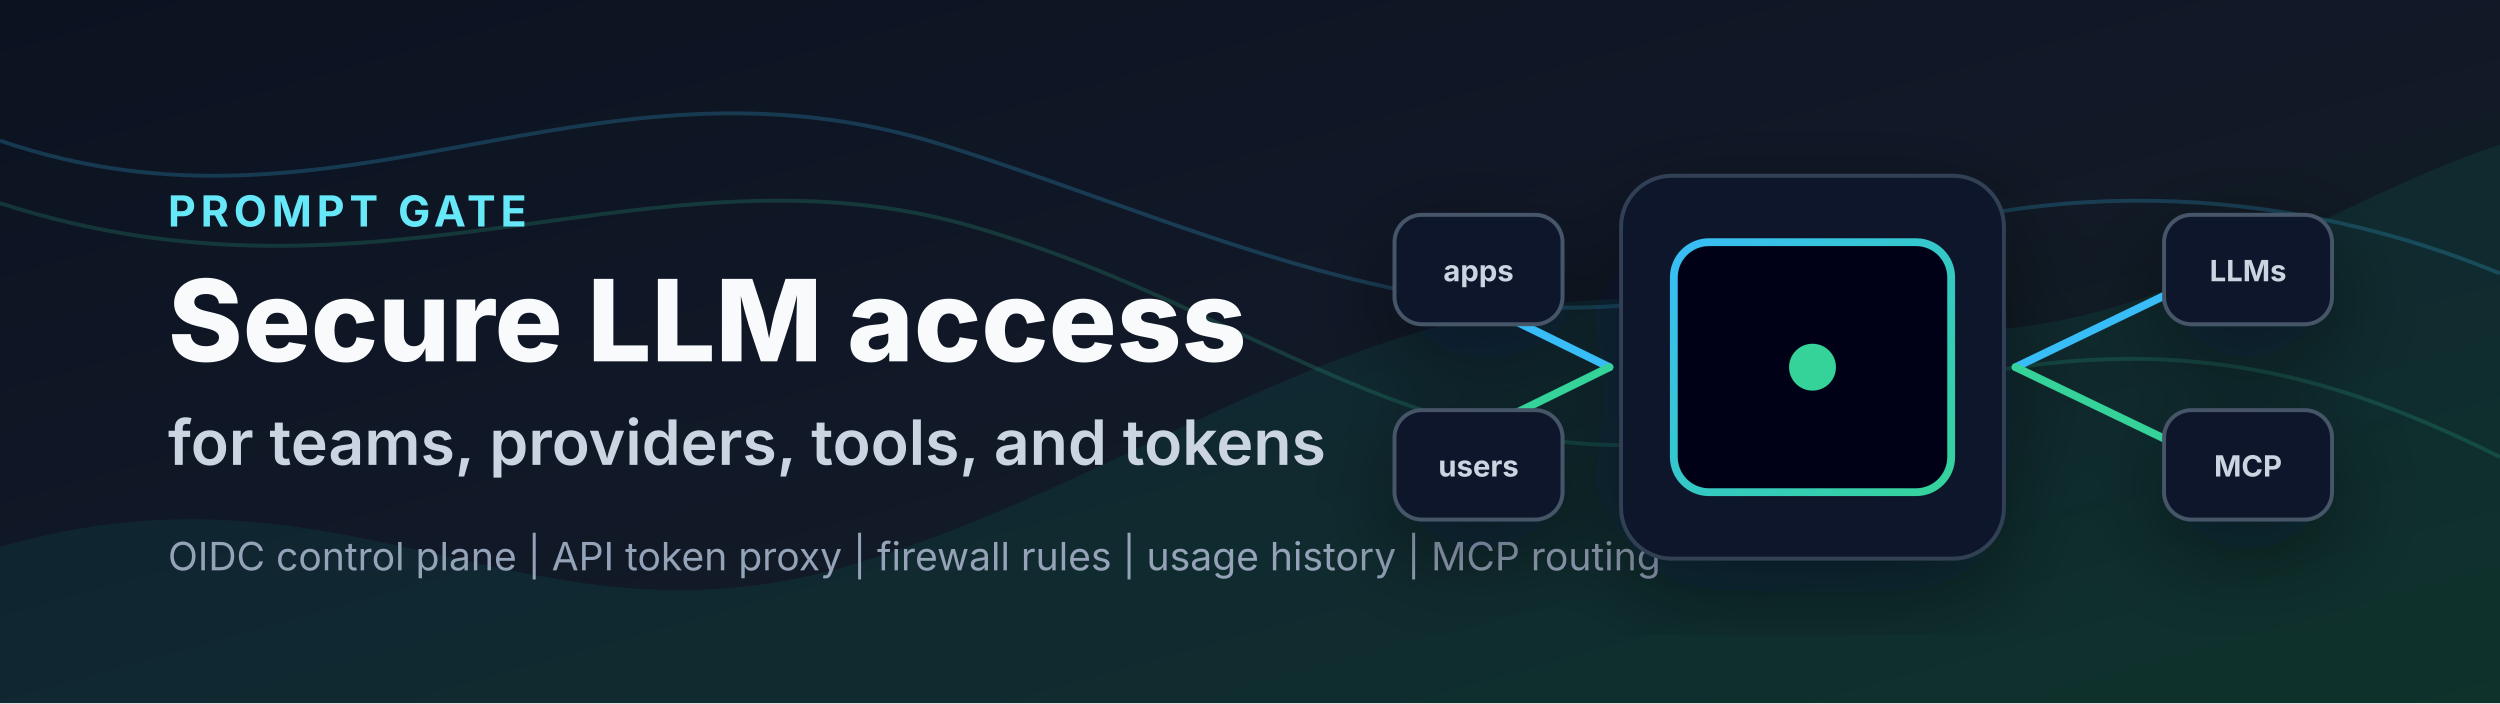
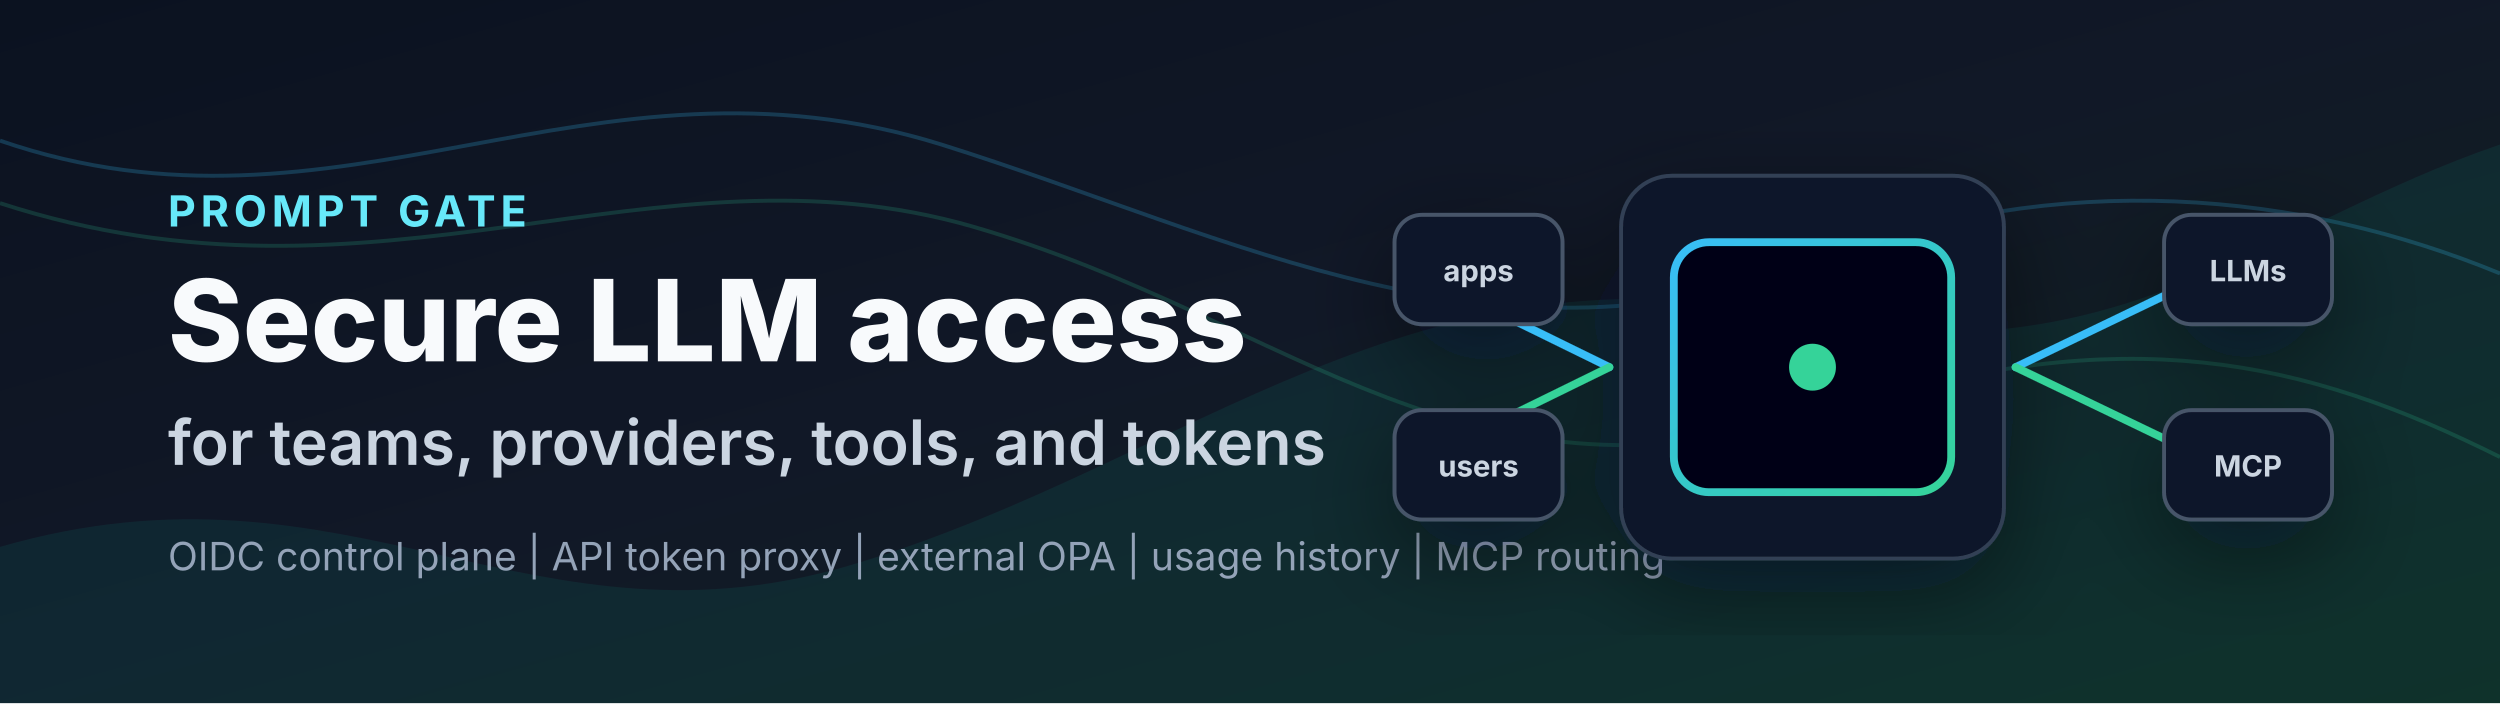
<svg xmlns="http://www.w3.org/2000/svg" width="1280" height="360" viewBox="0 0 1280 360" role="img" aria-labelledby="title desc">
  <defs>
    <linearGradient id="bg" x1="0" y1="0" x2="1" y2="1">
      <stop offset="0" stop-color="#0b1220" />
      <stop offset="0.48" stop-color="#111827" />
      <stop offset="1" stop-color="#10251f" />
    </linearGradient>
    <linearGradient id="gate" x1="0" y1="0" x2="1" y2="1">
      <stop offset="0" stop-color="#38bdf8" />
      <stop offset="1" stop-color="#34d399" />
    </linearGradient>
    <filter id="softShadow" x="-20%" y="-20%" width="140%" height="140%">
      <feDropShadow dx="0" dy="16" stdDeviation="24" flood-color="#020617" flood-opacity="0.45" />
    </filter>
  </defs>
  <rect width="1280" height="360" fill="url(#bg)" />
  <path d="M0 280 C180 228 272 340 440 288 C610 236 724 120 922 162 C1080 196 1162 114 1280 74 L1280 360 L0 360 Z" fill="#0f766e" opacity="0.16" />
  <path d="M0 72 C174 132 302 18 482 74 C632 121 768 197 932 133 C1054 86 1178 98 1280 140" fill="none" stroke="#38bdf8" stroke-width="2" opacity="0.22" />
  <path d="M0 104 C194 167 335 69 498 116 C664 164 750 270 940 210 C1088 163 1180 184 1280 234" fill="none" stroke="#34d399" stroke-width="2" opacity="0.18" />
  <g transform="translate(86 70)">
    <text x="0" y="46" font-family="Inter, ui-sans-serif, system-ui, -apple-system, BlinkMacSystemFont, Segoe UI, sans-serif" font-size="22" font-weight="700" letter-spacing="2.5" fill="#67e8f9">PROMPT GATE</text>
    <text x="0" y="115" font-family="Inter, ui-sans-serif, system-ui, -apple-system, BlinkMacSystemFont, Segoe UI, sans-serif" font-size="58" font-weight="800" fill="#f8fafc">Secure LLM access</text>
    <text x="0" y="168" font-family="Inter, ui-sans-serif, system-ui, -apple-system, BlinkMacSystemFont, Segoe UI, sans-serif" font-size="32" font-weight="600" fill="#cbd5e1">for teams, providers, tools, and tokens</text>
-     <text x="0" y="222" font-family="Inter, ui-sans-serif, system-ui, -apple-system, BlinkMacSystemFont, Segoe UI, sans-serif" font-size="20" fill="#94a3b8">OIDC control plane | API token proxy | firewall rules | usage history | MCP routing</text>
+     <text x="0" y="222" font-family="Inter, ui-sans-serif, system-ui, -apple-system, BlinkMacSystemFont, Segoe UI, sans-serif" font-size="20" fill="#94a3b8">OIDC control plane | API token proxy | external OPA | usage history | MCP routing</text>
  </g>
  <g transform="translate(722 52)" filter="url(#softShadow)">
    <rect x="108" y="38" width="196" height="196" rx="26" fill="#0f172a" stroke="#334155" stroke-width="2" />
    <rect x="135" y="72" width="142" height="128" rx="18" fill="#020617" stroke="url(#gate)" stroke-width="4" />
    <path d="M206 92 L206 180" stroke="url(#gate)" stroke-width="8" stroke-linecap="round" />
    <circle cx="206" cy="136" r="12" fill="#34d399" />
    <g stroke-linecap="round" stroke-width="4" fill="none">
      <path d="M0 86 L102 136" stroke="#38bdf8" />
      <path d="M0 186 L102 136" stroke="#34d399" />
      <path d="M310 136 L414 86" stroke="#38bdf8" />
      <path d="M310 136 L414 186" stroke="#34d399" />
    </g>
    <g fill="#0f172a" stroke="#475569" stroke-width="2">
      <rect x="-8" y="58" width="86" height="56" rx="14" />
      <rect x="-8" y="158" width="86" height="56" rx="14" />
      <rect x="386" y="58" width="86" height="56" rx="14" />
      <rect x="386" y="158" width="86" height="56" rx="14" />
    </g>
    <g fill="#cbd5e1" font-family="Inter, ui-sans-serif, system-ui, sans-serif" font-size="15" font-weight="700" text-anchor="middle">
      <text x="35" y="92">apps</text>
      <text x="35" y="192">users</text>
      <text x="429" y="92">LLMs</text>
      <text x="429" y="192">MCP</text>
    </g>
  </g>
</svg>
